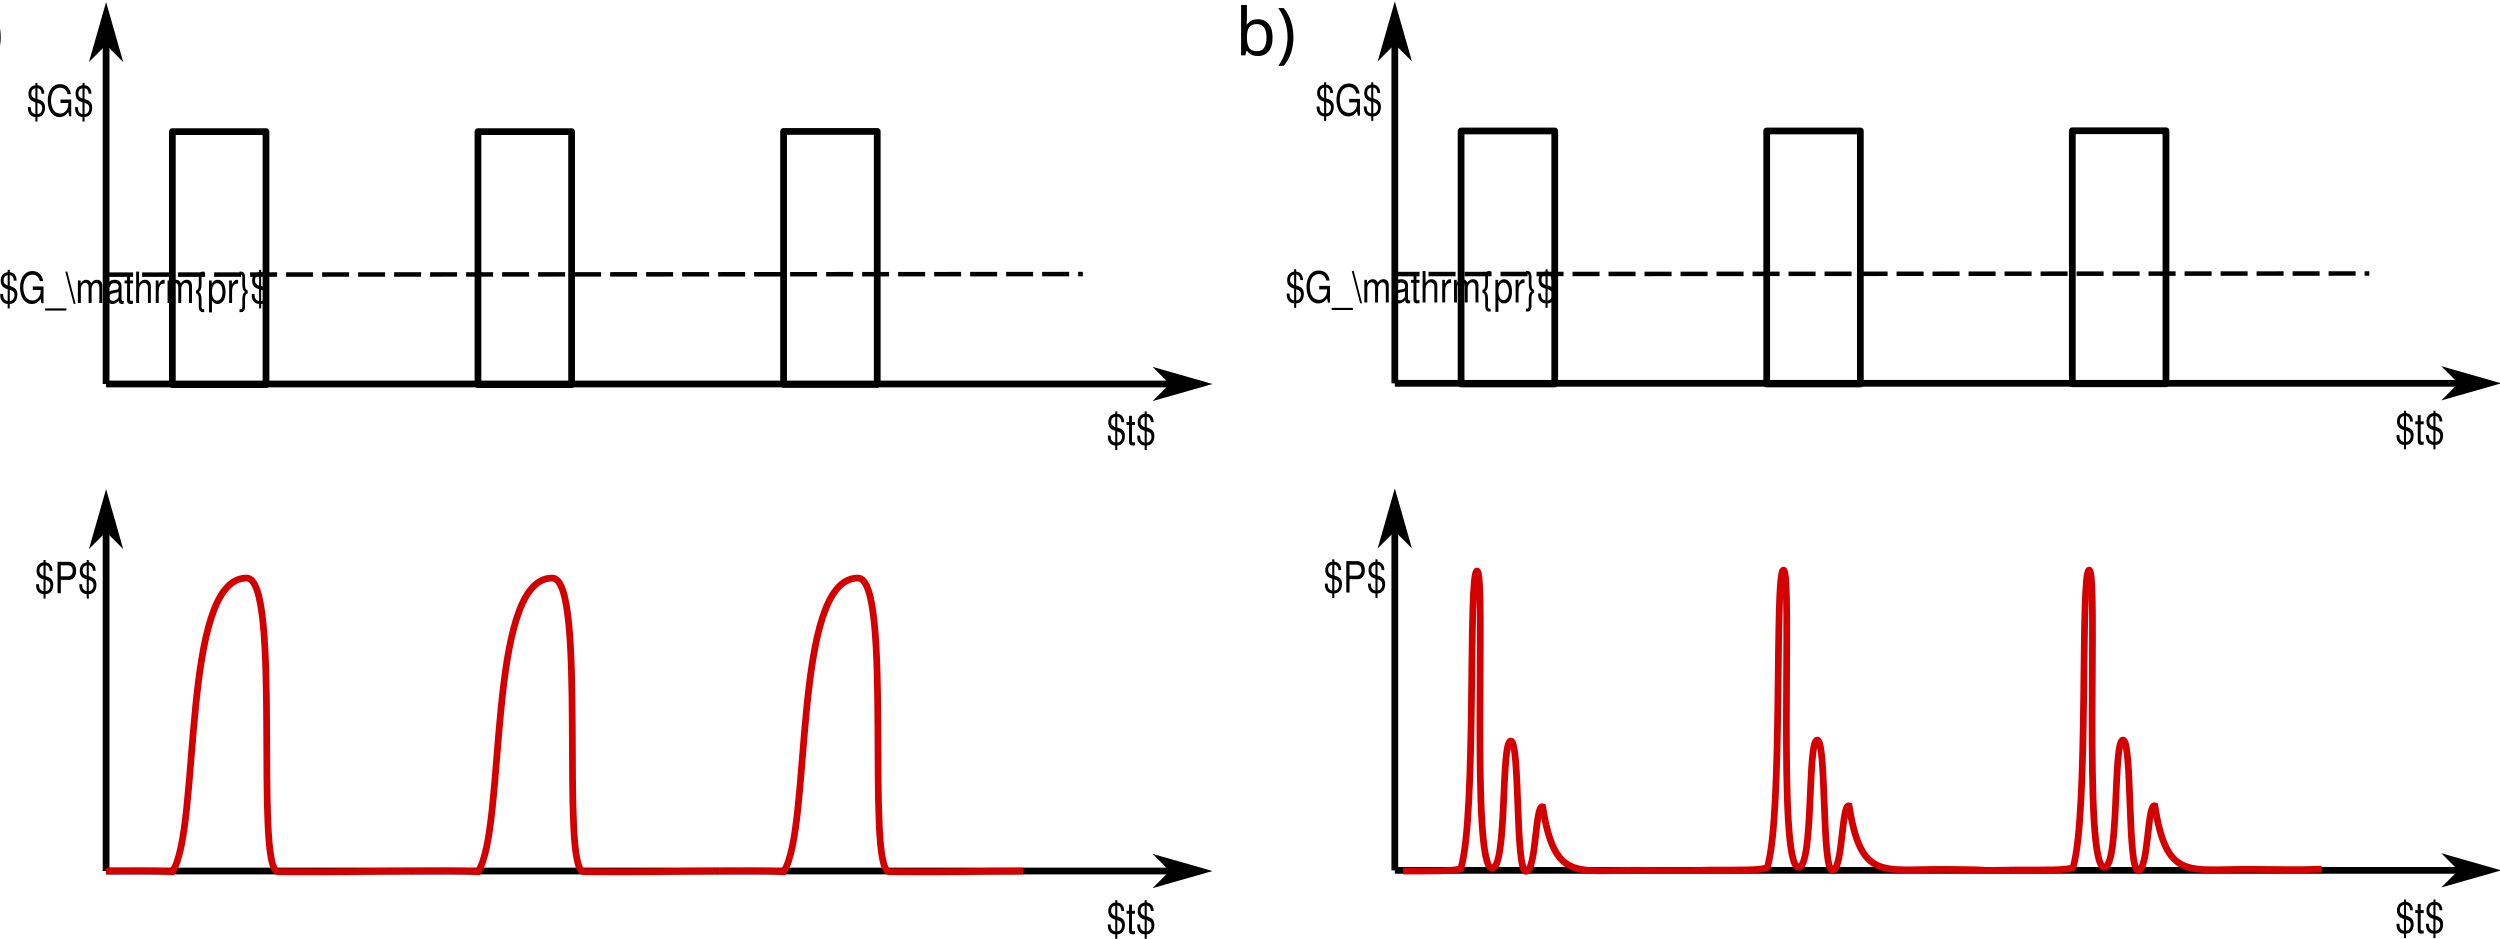
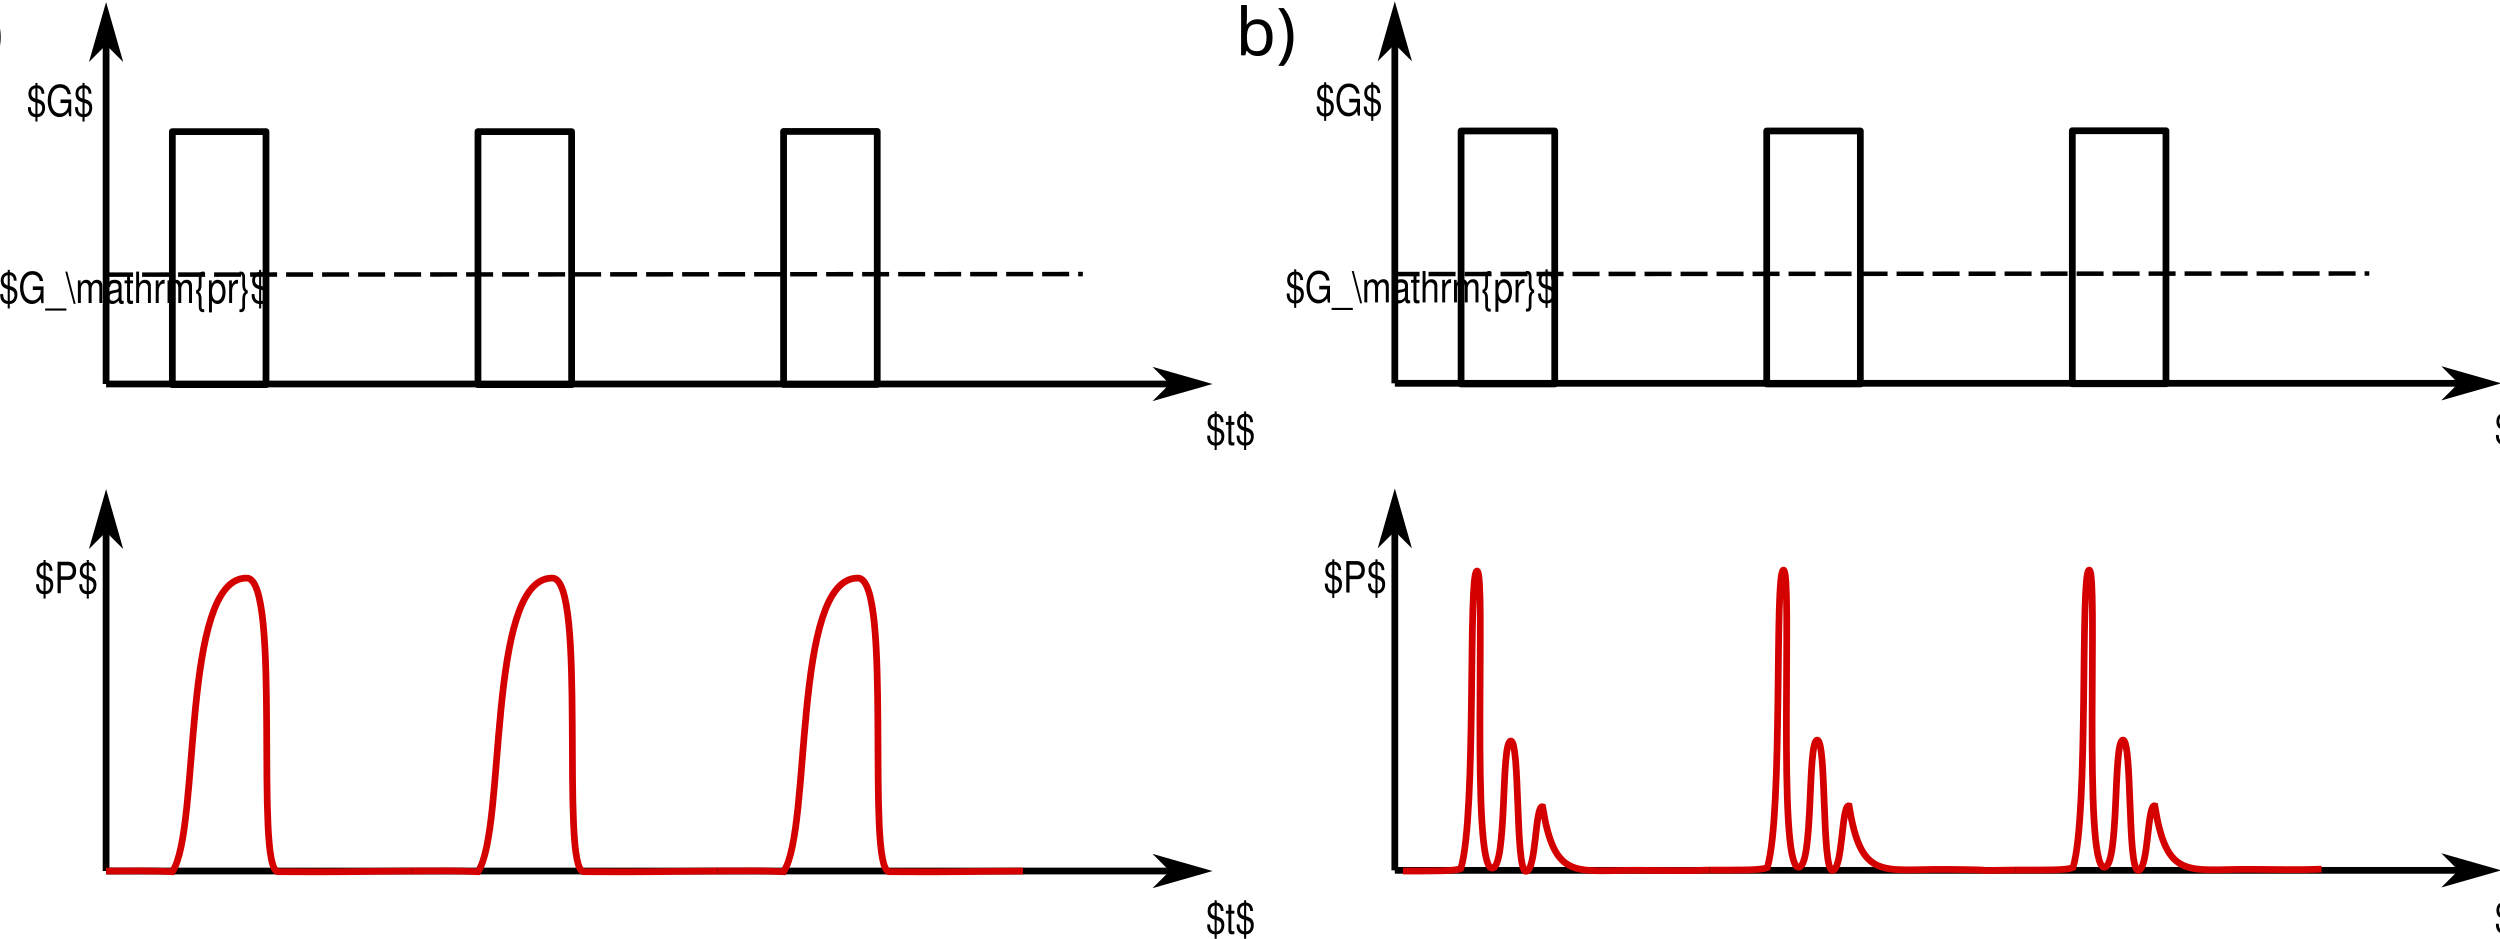
<svg xmlns="http://www.w3.org/2000/svg" width="266.191mm" height="99.958mm" viewBox="0 0 943.197 354.183" id="svg2" version="1.1">
  <defs id="defs4">
    <marker orient="auto" refY="0" refX="0" id="marker5248" style="overflow:visible">
      <path id="path5250" d="M 0,0 5,-5 -12.5,0 5,5 Z" style="fill:#000000;fill-opacity:1;fill-rule:evenodd;stroke:#000000;stroke-width:1pt;stroke-opacity:1" transform="matrix(-0.4,0,0,-0.4,-4,0)" />
    </marker>
    <marker orient="auto" refY="0" refX="0" id="Arrow1Mend" style="overflow:visible">
      <path id="path4255" d="M 0,0 5,-5 -12.5,0 5,5 Z" style="fill:#d99238;fill-opacity:1;fill-rule:evenodd;stroke:#d99238;stroke-width:1pt;stroke-opacity:1" transform="matrix(-0.4,0,0,-0.4,-4,0)" />
    </marker>
    <marker orient="auto" refY="0" refX="0" id="Arrow1Send" style="overflow:visible">
      <path id="path4178" d="M 0,0 5,-5 -12.5,0 5,5 Z" style="fill:#d40000;fill-opacity:1;fill-rule:evenodd;stroke:#d40000;stroke-width:1pt;stroke-opacity:1" transform="matrix(-0.2,0,0,-0.2,-1.2,0)" />
    </marker>
    <marker orient="auto" refY="0" refX="0" id="Arrow1Mend-5" style="overflow:visible">
      <path id="path4255-6" d="M 0,0 5,-5 -12.5,0 5,5 Z" style="fill:#d99238;fill-opacity:1;fill-rule:evenodd;stroke:#d99238;stroke-width:1pt;stroke-opacity:1" transform="matrix(-0.4,0,0,-0.4,-4,0)" />
    </marker>
    <marker orient="auto" refY="0" refX="0" id="Arrow1Mend-9" style="overflow:visible">
      <path id="path4255-1" d="M 0,0 5,-5 -12.5,0 5,5 Z" style="fill:#d99238;fill-opacity:1;fill-rule:evenodd;stroke:#d99238;stroke-width:1pt;stroke-opacity:1" transform="matrix(-0.4,0,0,-0.4,-4,0)" />
    </marker>
    <marker orient="auto" refY="0" refX="0" id="Arrow1Mend-5-2" style="overflow:visible">
      <path id="path4255-6-7" d="M 0,0 5,-5 -12.5,0 5,5 Z" style="fill:#d99238;fill-opacity:1;fill-rule:evenodd;stroke:#d99238;stroke-width:1pt;stroke-opacity:1" transform="matrix(-0.4,0,0,-0.4,-4,0)" />
    </marker>
    <marker orient="auto" refY="0" refX="0" id="Arrow1Mend-9-3" style="overflow:visible">
      <path id="path4255-1-6" d="M 0,0 5,-5 -12.5,0 5,5 Z" style="fill:#d99238;fill-opacity:1;fill-rule:evenodd;stroke:#d99238;stroke-width:1pt;stroke-opacity:1" transform="matrix(-0.4,0,0,-0.4,-4,0)" />
    </marker>
    <marker orient="auto" refY="0" refX="0" id="Arrow1Mend-5-2-0" style="overflow:visible">
      <path id="path4255-6-7-6" d="M 0,0 5,-5 -12.5,0 5,5 Z" style="fill:#d99238;fill-opacity:1;fill-rule:evenodd;stroke:#d99238;stroke-width:1pt;stroke-opacity:1" transform="matrix(-0.4,0,0,-0.4,-4,0)" />
    </marker>
    <marker orient="auto" refY="0" refX="0" id="Arrow1Mend-1" style="overflow:visible">
      <path id="path4255-8" d="M 0,0 5,-5 -12.5,0 5,5 Z" style="fill:#d99238;fill-opacity:1;fill-rule:evenodd;stroke:#d99238;stroke-width:1pt;stroke-opacity:1" transform="matrix(-0.4,0,0,-0.4,-4,0)" />
    </marker>
    <marker orient="auto" refY="0" refX="0" id="Arrow1Mend-5-7" style="overflow:visible">
      <path id="path4255-6-9" d="M 0,0 5,-5 -12.5,0 5,5 Z" style="fill:#d99238;fill-opacity:1;fill-rule:evenodd;stroke:#d99238;stroke-width:1pt;stroke-opacity:1" transform="matrix(-0.4,0,0,-0.4,-4,0)" />
    </marker>
    <marker orient="auto" refY="0" refX="0" id="Arrow1Mend-9-2" style="overflow:visible">
      <path id="path4255-1-0" d="M 0,0 5,-5 -12.5,0 5,5 Z" style="fill:#d99238;fill-opacity:1;fill-rule:evenodd;stroke:#d99238;stroke-width:1pt;stroke-opacity:1" transform="matrix(-0.4,0,0,-0.4,-4,0)" />
    </marker>
    <marker orient="auto" refY="0" refX="0" id="Arrow1Mend-5-2-2" style="overflow:visible">
      <path id="path4255-6-7-3" d="M 0,0 5,-5 -12.5,0 5,5 Z" style="fill:#d99238;fill-opacity:1;fill-rule:evenodd;stroke:#d99238;stroke-width:1pt;stroke-opacity:1" transform="matrix(-0.4,0,0,-0.4,-4,0)" />
    </marker>
    <marker orient="auto" refY="0" refX="0" id="Arrow1Mend-9-3-7" style="overflow:visible">
      <path id="path4255-1-6-5" d="M 0,0 5,-5 -12.5,0 5,5 Z" style="fill:#d99238;fill-opacity:1;fill-rule:evenodd;stroke:#d99238;stroke-width:1pt;stroke-opacity:1" transform="matrix(-0.4,0,0,-0.4,-4,0)" />
    </marker>
    <marker orient="auto" refY="0" refX="0" id="Arrow1Mend-5-2-0-9" style="overflow:visible">
      <path id="path4255-6-7-6-2" d="M 0,0 5,-5 -12.5,0 5,5 Z" style="fill:#d99238;fill-opacity:1;fill-rule:evenodd;stroke:#d99238;stroke-width:1pt;stroke-opacity:1" transform="matrix(-0.4,0,0,-0.4,-4,0)" />
    </marker>
    <marker orient="auto" refY="0" refX="0" id="marker5248-3" style="overflow:visible">
      <path id="path5250-1" d="M 0,0 5,-5 -12.5,0 5,5 Z" style="fill:#000000;fill-opacity:1;fill-rule:evenodd;stroke:#000000;stroke-width:1pt;stroke-opacity:1" transform="matrix(-0.4,0,0,-0.4,-4,0)" />
    </marker>
    <marker orient="auto" refY="0" refX="0" id="marker5248-36" style="overflow:visible">
      <path id="path5250-7" d="M 0,0 5,-5 -12.5,0 5,5 Z" style="fill:#000000;fill-opacity:1;fill-rule:evenodd;stroke:#000000;stroke-width:1pt;stroke-opacity:1" transform="matrix(-0.4,0,0,-0.4,-4,0)" />
    </marker>
    <marker orient="auto" refY="0" refX="0" id="marker5248-3-5" style="overflow:visible">
      <path id="path5250-1-3" d="M 0,0 5,-5 -12.5,0 5,5 Z" style="fill:#000000;fill-opacity:1;fill-rule:evenodd;stroke:#000000;stroke-width:1pt;stroke-opacity:1" transform="matrix(-0.4,0,0,-0.4,-4,0)" />
    </marker>
    <marker orient="auto" refY="0" refX="0" id="marker5248-36-9" style="overflow:visible">
      <path id="path5250-7-3" d="M 0,0 5,-5 -12.5,0 5,5 Z" style="fill:#000000;fill-opacity:1;fill-rule:evenodd;stroke:#000000;stroke-width:1pt;stroke-opacity:1" transform="matrix(-0.4,0,0,-0.4,-4,0)" />
    </marker>
    <marker orient="auto" refY="0" refX="0" id="marker5248-3-5-6" style="overflow:visible">
      <path id="path5250-1-3-0" d="M 0,0 5,-5 -12.5,0 5,5 Z" style="fill:#000000;fill-opacity:1;fill-rule:evenodd;stroke:#000000;stroke-width:1pt;stroke-opacity:1" transform="matrix(-0.4,0,0,-0.4,-4,0)" />
    </marker>
    <marker orient="auto" refY="0" refX="0" id="marker5248-3-5-6-3" style="overflow:visible">
      <path id="path5250-1-3-0-6" d="M 0,0 5,-5 -12.5,0 5,5 Z" style="fill:#000000;fill-opacity:1;fill-rule:evenodd;stroke:#000000;stroke-width:1pt;stroke-opacity:1" transform="matrix(-0.4,0,0,-0.4,-4,0)" />
    </marker>
    <marker orient="auto" refY="0" refX="0" id="marker5248-36-9-7" style="overflow:visible">
      <path id="path5250-7-3-5" d="M 0,0 5,-5 -12.5,0 5,5 Z" style="fill:#000000;fill-opacity:1;fill-rule:evenodd;stroke:#000000;stroke-width:1pt;stroke-opacity:1" transform="matrix(-0.4,0,0,-0.4,-4,0)" />
    </marker>
    <marker orient="auto" refY="0" refX="0" id="marker5248-3-5-3" style="overflow:visible">
      <path id="path5250-1-3-5" d="M 0,0 5,-5 -12.5,0 5,5 Z" style="fill:#000000;fill-opacity:1;fill-rule:evenodd;stroke:#000000;stroke-width:1pt;stroke-opacity:1" transform="matrix(-0.4,0,0,-0.4,-4,0)" />
    </marker>
    <marker orient="auto" refY="0" refX="0" id="marker5248-36-6" style="overflow:visible">
      <path id="path5250-7-2" d="M 0,0 5,-5 -12.5,0 5,5 Z" style="fill:#000000;fill-opacity:1;fill-rule:evenodd;stroke:#000000;stroke-width:1pt;stroke-opacity:1" transform="matrix(-0.4,0,0,-0.4,-4,0)" />
    </marker>
    <marker orient="auto" refY="0" refX="0" id="marker5248-3-9" style="overflow:visible">
      <path id="path5250-1-1" d="M 0,0 5,-5 -12.5,0 5,5 Z" style="fill:#000000;fill-opacity:1;fill-rule:evenodd;stroke:#000000;stroke-width:1pt;stroke-opacity:1" transform="matrix(-0.4,0,0,-0.4,-4,0)" />
    </marker>
    <marker orient="auto" refY="0" refX="0" id="marker5248-2" style="overflow:visible">
      <path id="path5250-70" d="M 0,0 5,-5 -12.5,0 5,5 Z" style="fill:#000000;fill-opacity:1;fill-rule:evenodd;stroke:#000000;stroke-width:1pt;stroke-opacity:1" transform="matrix(-0.4,0,0,-0.4,-4,0)" />
    </marker>
  </defs>
  <g id="layer1" transform="translate(362.6082,-146.9169)">
    <text xml:space="preserve" style="font-style:italic;font-variant:normal;font-weight:normal;font-stretch:normal;font-size:23.437px;line-height:125%;font-family:msbm10;-inkscape-font-specification:'msbm10 Italic';letter-spacing:0px;word-spacing:0px;fill:#000000;fill-opacity:1;stroke:none;stroke-width:0.937px;stroke-linecap:butt;stroke-linejoin:miter;stroke-opacity:1" x="0.888" y="345.693" id="text1234">
      <tspan id="tspan1232" x="0.888" y="366.429" style="stroke-width:0.937px" />
    </text>
-     <g id="g254">
-       <g id="g212">
-         <g id="g196">
-           <path id="path5246" d="m 163.627,291.534 412.417,-10e-6" style="fill:none;fill-rule:evenodd;stroke:#000000;stroke-width:2.547;stroke-linecap:butt;stroke-linejoin:miter;stroke-miterlimit:4;stroke-dasharray:none;stroke-opacity:1;marker-end:url(#marker5248)" />
-           <path id="path5246-6-2" d="m 163.627,475.284 412.417,-1e-5" style="fill:none;fill-rule:evenodd;stroke:#000000;stroke-width:2.547;stroke-linecap:butt;stroke-linejoin:miter;stroke-miterlimit:4;stroke-dasharray:none;stroke-opacity:1;marker-end:url(#marker5248-36-9)" />
-           <rect y="196.244" x="419.233" height="95.459" width="35.33" id="rect181-0-2" style="opacity:1;fill:none;fill-opacity:1;stroke:#000000;stroke-width:2.547;stroke-linecap:round;stroke-linejoin:round;stroke-miterlimit:4;stroke-dasharray:none;stroke-dashoffset:0;stroke-opacity:1" />
-           <path id="path142-9-1-5" d="m 282.319,475.189 c 11.41,-0.034 19.189,0.157 21.84,-0.932 6.067,-20.487 2.585,-112.2 6.101,-112.265 3.517,-0.065 -2.467,111.652 5.627,112.137 5.882,0.352 3.28,-47.824 7.105,-47.999 3.577,-0.164 1.648,48.968 5.685,49.171 4.037,0.204 3.421,-25.219 6.315,-24.366 4.649,28.489 12.413,23.775 36.808,23.992 24.394,0.217 4.965,0.593 25.865,0.247" style="fill:none;fill-rule:evenodd;stroke:#d40000;stroke-width:2.547;stroke-linecap:butt;stroke-linejoin:miter;stroke-miterlimit:4;stroke-dasharray:none;stroke-opacity:1" />
-           <path id="path142-9-1-9" d="m 397.665,475.174 c 11.41,-0.034 19.189,0.157 21.84,-0.932 6.067,-20.487 2.585,-112.2 6.101,-112.265 3.517,-0.065 -2.467,111.652 5.627,112.137 5.882,0.352 3.28,-47.824 7.105,-47.999 3.577,-0.164 1.648,48.968 5.685,49.171 4.037,0.204 3.421,-25.219 6.315,-24.366 4.649,28.489 12.413,23.775 36.808,23.992 24.394,0.217 17.603,0.096 26.137,-0.085" style="fill:none;fill-rule:evenodd;stroke:#d40000;stroke-width:2.547;stroke-linecap:butt;stroke-linejoin:miter;stroke-miterlimit:4;stroke-dasharray:none;stroke-opacity:1" />
-           <path id="path142-9-1" d="m 166.702,475.536 c 11.41,-0.034 19.189,0.157 21.84,-0.932 6.067,-20.487 2.585,-112.2 6.101,-112.265 3.517,-0.065 -2.467,111.652 5.627,112.137 5.882,0.352 3.28,-47.824 7.105,-47.999 3.577,-0.164 1.648,48.968 5.685,49.171 4.037,0.204 3.421,-25.219 6.315,-24.366 4.649,28.489 12.413,23.775 36.808,23.992 24.394,0.217 17.603,0.096 26.137,-0.085" style="fill:none;fill-rule:evenodd;stroke:#d40000;stroke-width:2.547;stroke-linecap:butt;stroke-linejoin:miter;stroke-miterlimit:4;stroke-dasharray:none;stroke-opacity:1" />
-           <rect y="196.327" x="303.93" height="95.459" width="35.33" id="rect181-0" style="opacity:1;fill:none;fill-opacity:1;stroke:#000000;stroke-width:2.547;stroke-linecap:round;stroke-linejoin:round;stroke-miterlimit:4;stroke-dasharray:none;stroke-dashoffset:0;stroke-opacity:1" />
-           <path id="path1212-8-3-0" d="M 162.767,250.318 531.277,250.101" style="fill:none;fill-rule:evenodd;stroke:#000000;stroke-width:1.698;stroke-linecap:butt;stroke-linejoin:miter;stroke-miterlimit:4;stroke-dasharray:10.187, 3.396;stroke-dashoffset:0;stroke-opacity:1" />
-           <text transform="scale(0.9055003,1.104362)" id="text5411" y="146.634" x="144.827" style="font-style:normal;font-variant:normal;font-weight:normal;font-stretch:normal;font-size:10.866px;line-height:0%;font-family:'Nimbus Sans L';-inkscape-font-specification:Sans;letter-spacing:0px;word-spacing:0px;fill:#000000;fill-opacity:1;stroke:none;stroke-width:0.906px;stroke-linecap:butt;stroke-linejoin:miter;stroke-opacity:1" xml:space="preserve">
-             <tspan style="font-size:33.956px;line-height:1.25;stroke-width:0.906px" y="146.634" x="144.827" id="tspan5413"> </tspan>
-           </text>
-           <path id="path5246-9" d="m 163.627,291.534 1e-5,-139.075" style="fill:none;fill-rule:evenodd;stroke:#000000;stroke-width:2.547;stroke-linecap:butt;stroke-linejoin:miter;stroke-miterlimit:4;stroke-dasharray:none;stroke-opacity:1;marker-end:url(#marker5248-3)" />
-           <path id="path5246-9-2-6" d="m 163.627,475.284 1e-5,-139.075" style="fill:none;fill-rule:evenodd;stroke:#000000;stroke-width:2.547;stroke-linecap:butt;stroke-linejoin:miter;stroke-miterlimit:4;stroke-dasharray:none;stroke-opacity:1;marker-end:url(#marker5248-3-5-6)" />
-           <rect y="196.327" x="188.627" height="95.459" width="35.33" id="rect181" style="opacity:1;fill:none;fill-opacity:1;stroke:#000000;stroke-width:2.547;stroke-linecap:round;stroke-linejoin:round;stroke-miterlimit:4;stroke-dasharray:none;stroke-dashoffset:0;stroke-opacity:1" />
-         </g>
+     <text xml:space="preserve" style="font-style:normal;font-variant:normal;font-weight:normal;font-stretch:normal;font-size:10.866px;line-height:0%;font-family:'Nimbus Sans L';-inkscape-font-specification:Sans;letter-spacing:0px;word-spacing:0px;fill:#000000;fill-opacity:1;stroke:none;stroke-width:0.906px;stroke-linecap:butt;stroke-linejoin:miter;stroke-opacity:1" x="144.827" y="146.634" id="text5411" transform="scale(0.9055003,1.104362)">
+       <tspan id="tspan5413" x="144.827" y="146.634" style="font-size:33.956px;line-height:1.25;stroke-width:0.906px"> </tspan>
+     </text>
+     <g id="g354">
+       <g id="g326">
+         <path style="fill:none;fill-rule:evenodd;stroke:#000000;stroke-width:2.547;stroke-linecap:butt;stroke-linejoin:miter;stroke-miterlimit:4;stroke-dasharray:none;stroke-opacity:1;marker-end:url(#marker5248-36-9)" d="m 163.627,475.284 412.417,-1e-5" id="path5246-6-2" />
+         <path style="fill:none;fill-rule:evenodd;stroke:#d40000;stroke-width:2.547;stroke-linecap:butt;stroke-linejoin:miter;stroke-miterlimit:4;stroke-dasharray:none;stroke-opacity:1" d="m 282.319,475.189 c 11.41,-0.034 19.189,0.157 21.84,-0.932 6.067,-20.487 2.585,-112.2 6.101,-112.265 3.517,-0.065 -2.467,111.652 5.627,112.137 5.882,0.352 3.28,-47.824 7.105,-47.999 3.577,-0.164 1.648,48.968 5.685,49.171 4.037,0.204 3.421,-25.219 6.315,-24.366 4.649,28.489 12.413,23.775 36.808,23.992 24.394,0.217 4.965,0.593 25.865,0.247" id="path142-9-1-5" />
+         <path style="fill:none;fill-rule:evenodd;stroke:#d40000;stroke-width:2.547;stroke-linecap:butt;stroke-linejoin:miter;stroke-miterlimit:4;stroke-dasharray:none;stroke-opacity:1" d="m 397.665,475.174 c 11.41,-0.034 19.189,0.157 21.84,-0.932 6.067,-20.487 2.585,-112.2 6.101,-112.265 3.517,-0.065 -2.467,111.652 5.627,112.137 5.882,0.352 3.28,-47.824 7.105,-47.999 3.577,-0.164 1.648,48.968 5.685,49.171 4.037,0.204 3.421,-25.219 6.315,-24.366 4.649,28.489 12.413,23.775 36.808,23.992 24.394,0.217 17.603,0.096 26.137,-0.085" id="path142-9-1-9" />
+         <path style="fill:none;fill-rule:evenodd;stroke:#d40000;stroke-width:2.547;stroke-linecap:butt;stroke-linejoin:miter;stroke-miterlimit:4;stroke-dasharray:none;stroke-opacity:1" d="m 166.702,475.536 c 11.41,-0.034 19.189,0.157 21.84,-0.932 6.067,-20.487 2.585,-112.2 6.101,-112.265 3.517,-0.065 -2.467,111.652 5.627,112.137 5.882,0.352 3.28,-47.824 7.105,-47.999 3.577,-0.164 1.648,48.968 5.685,49.171 4.037,0.204 3.421,-25.219 6.315,-24.366 4.649,28.489 12.413,23.775 36.808,23.992 24.394,0.217 17.603,0.096 26.137,-0.085" id="path142-9-1" />
+         <path style="fill:none;fill-rule:evenodd;stroke:#000000;stroke-width:2.547;stroke-linecap:butt;stroke-linejoin:miter;stroke-miterlimit:4;stroke-dasharray:none;stroke-opacity:1;marker-end:url(#marker5248-3-5-6)" d="m 163.627,475.284 1e-5,-139.075" id="path5246-9-2-6" />
      </g>
-       <g id="g225">
+       <g id="g319">
+         <path style="fill:none;fill-rule:evenodd;stroke:#000000;stroke-width:2.547;stroke-linecap:butt;stroke-linejoin:miter;stroke-miterlimit:4;stroke-dasharray:none;stroke-opacity:1;marker-end:url(#marker5248)" d="m 163.627,291.534 412.417,-10e-6" id="path5246" />
+         <rect style="opacity:1;fill:none;fill-opacity:1;stroke:#000000;stroke-width:2.547;stroke-linecap:round;stroke-linejoin:round;stroke-miterlimit:4;stroke-dasharray:none;stroke-dashoffset:0;stroke-opacity:1" id="rect181-0-2" width="35.33" height="95.459" x="419.233" y="196.244" />
+         <rect style="opacity:1;fill:none;fill-opacity:1;stroke:#000000;stroke-width:2.547;stroke-linecap:round;stroke-linejoin:round;stroke-miterlimit:4;stroke-dasharray:none;stroke-dashoffset:0;stroke-opacity:1" id="rect181-0" width="35.33" height="95.459" x="303.93" y="196.327" />
+         <path style="fill:none;fill-rule:evenodd;stroke:#000000;stroke-width:1.698;stroke-linecap:butt;stroke-linejoin:miter;stroke-miterlimit:4;stroke-dasharray:10.187, 3.396;stroke-dashoffset:0;stroke-opacity:1" d="M 162.767,250.318 531.277,250.101" id="path1212-8-3-0" />
+         <path style="fill:none;fill-rule:evenodd;stroke:#000000;stroke-width:2.547;stroke-linecap:butt;stroke-linejoin:miter;stroke-miterlimit:4;stroke-dasharray:none;stroke-opacity:1;marker-end:url(#marker5248-3)" d="m 163.627,291.534 1e-5,-139.075" id="path5246-9" />
+         <rect style="opacity:1;fill:none;fill-opacity:1;stroke:#000000;stroke-width:2.547;stroke-linecap:round;stroke-linejoin:round;stroke-miterlimit:4;stroke-dasharray:none;stroke-dashoffset:0;stroke-opacity:1" id="rect181" width="35.33" height="95.459" x="188.627" y="196.327" />
+       </g>
+       <g id="g281">
        <path style="fill:none;fill-rule:evenodd;stroke:#000000;stroke-width:2.547;stroke-linecap:butt;stroke-linejoin:miter;stroke-miterlimit:4;stroke-dasharray:none;stroke-opacity:1;marker-end:url(#marker5248-2)" d="m -322.584,291.786 412.417,-10e-6" id="path5246-60" />
        <path style="fill:none;fill-rule:evenodd;stroke:#000000;stroke-width:2.547;stroke-linecap:butt;stroke-linejoin:miter;stroke-miterlimit:4;stroke-dasharray:none;stroke-opacity:1;marker-end:url(#marker5248-3-9)" d="M -322.584,291.786 V 152.711" id="path5246-9-6" />
-         <path style="fill:none;fill-rule:evenodd;stroke:#000000;stroke-width:2.547;stroke-linecap:butt;stroke-linejoin:miter;stroke-miterlimit:4;stroke-dasharray:none;stroke-opacity:1;marker-end:url(#marker5248-36-9-7)" d="m -322.584,475.536 412.417,-1e-5" id="path5246-6-2-7" />
-         <path style="fill:none;fill-rule:evenodd;stroke:#000000;stroke-width:2.547;stroke-linecap:butt;stroke-linejoin:miter;stroke-miterlimit:4;stroke-dasharray:none;stroke-opacity:1;marker-end:url(#marker5248-3-5-6-3)" d="M -322.584,475.536 V 336.461" id="path5246-9-2-6-9" />
        <rect style="opacity:1;fill:none;fill-opacity:1;stroke:#000000;stroke-width:2.547;stroke-linecap:round;stroke-linejoin:round;stroke-miterlimit:4;stroke-dasharray:none;stroke-dashoffset:0;stroke-opacity:1" id="rect181-02" width="35.33" height="95.459" x="-297.584" y="196.579" />
        <rect style="opacity:1;fill:none;fill-opacity:1;stroke:#000000;stroke-width:2.547;stroke-linecap:round;stroke-linejoin:round;stroke-miterlimit:4;stroke-dasharray:none;stroke-dashoffset:0;stroke-opacity:1" id="rect181-0-3" width="35.33" height="95.459" x="-182.281" y="196.579" />
        <rect style="opacity:1;fill:none;fill-opacity:1;stroke:#000000;stroke-width:2.547;stroke-linecap:round;stroke-linejoin:round;stroke-miterlimit:4;stroke-dasharray:none;stroke-dashoffset:0;stroke-opacity:1" id="rect181-0-2-7" width="35.33" height="95.459" x="-66.978" y="196.495" />
        <path style="fill:none;fill-rule:evenodd;stroke:#000000;stroke-width:1.698;stroke-linecap:butt;stroke-linejoin:miter;stroke-miterlimit:4;stroke-dasharray:10.187, 3.396;stroke-dashoffset:0;stroke-opacity:1" d="M -322.584,250.536 45.927,250.318" id="path1212-8-3" />
+       </g>
+       <g id="g273">
+         <path style="fill:none;fill-rule:evenodd;stroke:#000000;stroke-width:2.547;stroke-linecap:butt;stroke-linejoin:miter;stroke-miterlimit:4;stroke-dasharray:none;stroke-opacity:1;marker-end:url(#marker5248-36-9-7)" d="m -322.584,475.536 412.417,-1e-5" id="path5246-6-2-7" />
+         <path style="fill:none;fill-rule:evenodd;stroke:#000000;stroke-width:2.547;stroke-linecap:butt;stroke-linejoin:miter;stroke-miterlimit:4;stroke-dasharray:none;stroke-opacity:1;marker-end:url(#marker5248-3-5-6-3)" d="M -322.584,475.536 V 336.461" id="path5246-9-2-6-9" />
        <path style="fill:none;fill-rule:evenodd;stroke:#d40000;stroke-width:2.547;stroke-linecap:butt;stroke-linejoin:miter;stroke-miterlimit:4;stroke-dasharray:none;stroke-opacity:1" d="m -322.584,475.536 c 11.41,-0.034 17.436,-0.157 25,0.252 10.76,-15.949 3.08,-110.933 28.061,-110.775 13.308,0.084 2.798,110.002 11.786,110.775 24.394,0.217 31.933,-0.177 50.456,-0.252" id="path142-9-1-2-1" />
        <path style="fill:none;fill-rule:evenodd;stroke:#d40000;stroke-width:2.547;stroke-linecap:butt;stroke-linejoin:miter;stroke-miterlimit:4;stroke-dasharray:none;stroke-opacity:1" d="m -207.281,475.536 c 11.41,-0.034 17.436,-0.157 25,0.252 10.76,-15.949 3.08,-110.933 28.061,-110.775 13.308,0.084 2.798,110.002 11.786,110.775 24.394,0.217 31.933,-0.177 50.456,-0.252" id="path142-9-1-2-1-4" />
        <path style="fill:none;fill-rule:evenodd;stroke:#d40000;stroke-width:2.547;stroke-linecap:butt;stroke-linejoin:miter;stroke-miterlimit:4;stroke-dasharray:none;stroke-opacity:1" d="m -91.978,475.536 c 11.41,-0.034 17.437,-0.157 25,0.252 10.76,-15.949 3.08,-110.933 28.061,-110.775 13.308,0.084 2.798,110.002 11.786,110.775 24.394,0.217 31.933,-0.177 50.456,-0.252" id="path142-9-1-2-1-4-7" />
      </g>
    </g>
-     <g id="g366" transform="matrix(0.8199308,0,0,1,96.04104,5.625)">
-       <text id="text6089" y="184.834" x="45.828" style="font-style:normal;font-variant:normal;font-weight:normal;font-stretch:normal;line-height:0%;font-family:'Nimbus Sans L';-inkscape-font-specification:Sans;letter-spacing:0px;word-spacing:0px;fill:#000000;fill-opacity:1;stroke:none;stroke-width:1px;stroke-linecap:butt;stroke-linejoin:miter;stroke-opacity:1" xml:space="preserve">
-         <tspan style="font-size:16.25px;line-height:1.25" y="184.834" x="45.828" id="tspan6091">$G$</tspan>
+     <g id="g380">
+       <text transform="scale(0.9055003,1.104362)" id="text6089" y="172.461" x="147.562" style="font-style:normal;font-variant:normal;font-weight:normal;font-stretch:normal;font-size:10.866px;line-height:0%;font-family:'Nimbus Sans L';-inkscape-font-specification:Sans;letter-spacing:0px;word-spacing:0px;fill:#000000;fill-opacity:1;stroke:none;stroke-width:0.906px;stroke-linecap:butt;stroke-linejoin:miter;stroke-opacity:1" xml:space="preserve">
+         <tspan style="font-size:14.714px;line-height:1.25;stroke-width:0.906px" y="172.461" x="147.562" id="tspan6091">$G$</tspan>
      </text>
-       <text id="text6089-4" y="308.764" x="542.703" style="font-style:normal;font-variant:normal;font-weight:normal;font-stretch:normal;line-height:0%;font-family:'Nimbus Sans L';-inkscape-font-specification:Sans;letter-spacing:0px;word-spacing:0px;fill:#000000;fill-opacity:1;stroke:none;stroke-width:1px;stroke-linecap:butt;stroke-linejoin:miter;stroke-opacity:1" xml:space="preserve">
-         <tspan style="font-size:16.25px;line-height:1.25" y="308.764" x="542.703" id="tspan6091-7">$t$</tspan>
+       <text transform="scale(0.9055003,1.104362)" id="text6089-4" y="284.679" x="638.896" style="font-style:normal;font-variant:normal;font-weight:normal;font-stretch:normal;font-size:10.866px;line-height:0%;font-family:'Nimbus Sans L';-inkscape-font-specification:Sans;letter-spacing:0px;word-spacing:0px;fill:#000000;fill-opacity:1;stroke:none;stroke-width:0.906px;stroke-linecap:butt;stroke-linejoin:miter;stroke-opacity:1" xml:space="preserve">
+         <tspan style="font-size:14.714px;line-height:1.25;stroke-width:0.906px" y="284.679" x="638.896" id="tspan6091-7">$t$</tspan>
      </text>
-       <text id="text6089-1-8" y="364.834" x="49.578" style="font-style:normal;font-variant:normal;font-weight:normal;font-stretch:normal;line-height:0%;font-family:'Nimbus Sans L';-inkscape-font-specification:Sans;letter-spacing:0px;word-spacing:0px;fill:#000000;fill-opacity:1;stroke:none;stroke-width:1px;stroke-linecap:butt;stroke-linejoin:miter;stroke-opacity:1" xml:space="preserve">
-         <tspan style="font-size:16.25px;line-height:1.25" y="364.834" x="49.578" id="tspan6091-2-7">$P$</tspan>
+       <text transform="scale(0.9055003,1.104362)" id="text6089-1-8" y="335.451" x="150.957" style="font-style:normal;font-variant:normal;font-weight:normal;font-stretch:normal;font-size:10.866px;line-height:0%;font-family:'Nimbus Sans L';-inkscape-font-specification:Sans;letter-spacing:0px;word-spacing:0px;fill:#000000;fill-opacity:1;stroke:none;stroke-width:0.906px;stroke-linecap:butt;stroke-linejoin:miter;stroke-opacity:1" xml:space="preserve">
+         <tspan style="font-size:14.714px;line-height:1.25;stroke-width:0.906px" y="335.451" x="150.957" id="tspan6091-2-7">$P$</tspan>
      </text>
-       <text id="text6089-4-7-9" y="493.176" x="542.703" style="font-style:normal;font-variant:normal;font-weight:normal;font-stretch:normal;line-height:0%;font-family:'Nimbus Sans L';-inkscape-font-specification:Sans;letter-spacing:0px;word-spacing:0px;fill:#000000;fill-opacity:1;stroke:none;stroke-width:1px;stroke-linecap:butt;stroke-linejoin:miter;stroke-opacity:1" xml:space="preserve">
-         <tspan style="font-size:16.25px;line-height:1.25" y="493.176" x="542.703" id="tspan6091-7-0-2">$t$</tspan>
+       <text transform="scale(0.9055003,1.104362)" id="text6089-4-7-9" y="451.665" x="638.896" style="font-style:normal;font-variant:normal;font-weight:normal;font-stretch:normal;font-size:10.866px;line-height:0%;font-family:'Nimbus Sans L';-inkscape-font-specification:Sans;letter-spacing:0px;word-spacing:0px;fill:#000000;fill-opacity:1;stroke:none;stroke-width:0.906px;stroke-linecap:butt;stroke-linejoin:miter;stroke-opacity:1" xml:space="preserve">
+         <tspan style="font-size:14.714px;line-height:1.25;stroke-width:0.906px" y="451.665" x="638.896" id="tspan6091-7-0-2">$t$</tspan>
      </text>
-       <text id="text6089-9" y="185.086" x="-547.162" style="font-style:normal;font-variant:normal;font-weight:normal;font-stretch:normal;font-size:12px;line-height:0%;font-family:'Nimbus Sans L';-inkscape-font-specification:Sans;letter-spacing:0px;word-spacing:0px;fill:#000000;fill-opacity:1;stroke:none;stroke-width:1px;stroke-linecap:butt;stroke-linejoin:miter;stroke-opacity:1" xml:space="preserve">
-         <tspan style="font-size:16.25px;line-height:1.25;stroke-width:1px" y="185.086" x="-547.162" id="tspan6091-73">$G$</tspan>
+       <text transform="scale(0.9055003,1.104362)" id="text6089-9" y="172.689" x="-389.392" style="font-style:normal;font-variant:normal;font-weight:normal;font-stretch:normal;font-size:10.866px;line-height:0%;font-family:'Nimbus Sans L';-inkscape-font-specification:Sans;letter-spacing:0px;word-spacing:0px;fill:#000000;fill-opacity:1;stroke:none;stroke-width:0.906px;stroke-linecap:butt;stroke-linejoin:miter;stroke-opacity:1" xml:space="preserve">
+         <tspan style="font-size:14.714px;line-height:1.25;stroke-width:0.906px" y="172.689" x="-389.392" id="tspan6091-73">$G$</tspan>
      </text>
-       <text id="text6089-4-6" y="309.015" x="-50.287" style="font-style:normal;font-variant:normal;font-weight:normal;font-stretch:normal;font-size:12px;line-height:0%;font-family:'Nimbus Sans L';-inkscape-font-specification:Sans;letter-spacing:0px;word-spacing:0px;fill:#000000;fill-opacity:1;stroke:none;stroke-width:1px;stroke-linecap:butt;stroke-linejoin:miter;stroke-opacity:1" xml:space="preserve">
-         <tspan style="font-size:16.25px;line-height:1.25;stroke-width:1px" y="309.015" x="-50.287" id="tspan6091-7-1">$t$</tspan>
+       <text transform="scale(0.9055003,1.104362)" id="text6089-4-6" y="284.907" x="101.942" style="font-style:normal;font-variant:normal;font-weight:normal;font-stretch:normal;font-size:10.866px;line-height:0%;font-family:'Nimbus Sans L';-inkscape-font-specification:Sans;letter-spacing:0px;word-spacing:0px;fill:#000000;fill-opacity:1;stroke:none;stroke-width:0.906px;stroke-linecap:butt;stroke-linejoin:miter;stroke-opacity:1" xml:space="preserve">
+         <tspan style="font-size:14.714px;line-height:1.25;stroke-width:0.906px" y="284.907" x="101.942" id="tspan6091-7-1">$t$</tspan>
      </text>
-       <text id="text6089-1-8-4" y="365.086" x="-543.412" style="font-style:normal;font-variant:normal;font-weight:normal;font-stretch:normal;font-size:12px;line-height:0%;font-family:'Nimbus Sans L';-inkscape-font-specification:Sans;letter-spacing:0px;word-spacing:0px;fill:#000000;fill-opacity:1;stroke:none;stroke-width:1px;stroke-linecap:butt;stroke-linejoin:miter;stroke-opacity:1" xml:space="preserve">
-         <tspan style="font-size:16.25px;line-height:1.25;stroke-width:1px" y="365.086" x="-543.412" id="tspan6091-2-7-7">$P$</tspan>
+       <text transform="scale(0.9055003,1.104362)" id="text6089-1-8-4" y="335.679" x="-385.996" style="font-style:normal;font-variant:normal;font-weight:normal;font-stretch:normal;font-size:10.866px;line-height:0%;font-family:'Nimbus Sans L';-inkscape-font-specification:Sans;letter-spacing:0px;word-spacing:0px;fill:#000000;fill-opacity:1;stroke:none;stroke-width:0.906px;stroke-linecap:butt;stroke-linejoin:miter;stroke-opacity:1" xml:space="preserve">
+         <tspan style="font-size:14.714px;line-height:1.25;stroke-width:0.906px" y="335.679" x="-385.996" id="tspan6091-2-7-7">$P$</tspan>
      </text>
-       <text id="text6089-4-7-9-8" y="493.428" x="-50.287" style="font-style:normal;font-variant:normal;font-weight:normal;font-stretch:normal;font-size:12px;line-height:0%;font-family:'Nimbus Sans L';-inkscape-font-specification:Sans;letter-spacing:0px;word-spacing:0px;fill:#000000;fill-opacity:1;stroke:none;stroke-width:1px;stroke-linecap:butt;stroke-linejoin:miter;stroke-opacity:1" xml:space="preserve">
-         <tspan style="font-size:16.25px;line-height:1.25;stroke-width:1px" y="493.428" x="-50.287" id="tspan6091-7-0-2-4">$t$</tspan>
+       <text transform="scale(0.9055003,1.104362)" id="text6089-4-7-9-8" y="451.893" x="101.942" style="font-style:normal;font-variant:normal;font-weight:normal;font-stretch:normal;font-size:10.866px;line-height:0%;font-family:'Nimbus Sans L';-inkscape-font-specification:Sans;letter-spacing:0px;word-spacing:0px;fill:#000000;fill-opacity:1;stroke:none;stroke-width:0.906px;stroke-linecap:butt;stroke-linejoin:miter;stroke-opacity:1" xml:space="preserve">
+         <tspan style="font-size:14.714px;line-height:1.25;stroke-width:0.906px" y="451.893" x="101.942" id="tspan6091-7-0-2-4">$t$</tspan>
      </text>
-       <text id="text6089-9-6" y="255.609" x="-559.905" style="font-style:normal;font-variant:normal;font-weight:normal;font-stretch:normal;font-size:12px;line-height:0%;font-family:'Nimbus Sans L';-inkscape-font-specification:Sans;letter-spacing:0px;word-spacing:0px;fill:#000000;fill-opacity:1;stroke:none;stroke-width:1px;stroke-linecap:butt;stroke-linejoin:miter;stroke-opacity:1" xml:space="preserve">
-         <tspan style="font-size:16.25px;line-height:1.25;stroke-width:1px" y="255.609" x="-559.905" id="tspan6091-73-1">$G_\mathrm{pr}$</tspan>
+       <text transform="scale(0.9055003,1.104362)" id="text6089-9-6" y="236.548" x="-400.93" style="font-style:normal;font-variant:normal;font-weight:normal;font-stretch:normal;font-size:10.866px;line-height:0%;font-family:'Nimbus Sans L';-inkscape-font-specification:Sans;letter-spacing:0px;word-spacing:0px;fill:#000000;fill-opacity:1;stroke:none;stroke-width:0.906px;stroke-linecap:butt;stroke-linejoin:miter;stroke-opacity:1" xml:space="preserve">
+         <tspan style="font-size:14.714px;line-height:1.25;stroke-width:0.906px" y="236.548" x="-400.93" id="tspan6091-73-1">$G_\mathrm{pr}$</tspan>
      </text>
-       <text id="text6089-9-6-6" y="255.392" x="32.036" style="font-style:normal;font-variant:normal;font-weight:normal;font-stretch:normal;font-size:12px;line-height:0%;font-family:'Nimbus Sans L';-inkscape-font-specification:Sans;letter-spacing:0px;word-spacing:0px;fill:#000000;fill-opacity:1;stroke:none;stroke-width:1px;stroke-linecap:butt;stroke-linejoin:miter;stroke-opacity:1" xml:space="preserve">
-         <tspan style="font-size:16.25px;line-height:1.25;stroke-width:1px" y="255.392" x="32.036" id="tspan6091-73-1-3">$G_\mathrm{pr}$</tspan>
+       <text transform="scale(0.9055003,1.104362)" id="text6089-9-6-6" y="236.351" x="135.073" style="font-style:normal;font-variant:normal;font-weight:normal;font-stretch:normal;font-size:10.866px;line-height:0%;font-family:'Nimbus Sans L';-inkscape-font-specification:Sans;letter-spacing:0px;word-spacing:0px;fill:#000000;fill-opacity:1;stroke:none;stroke-width:0.906px;stroke-linecap:butt;stroke-linejoin:miter;stroke-opacity:1" xml:space="preserve">
+         <tspan style="font-size:14.714px;line-height:1.25;stroke-width:0.906px" y="236.351" x="135.073" id="tspan6091-73-1-3">$G_\mathrm{pr}$</tspan>
+       </text>
+       <text id="text110" y="167.805" x="-382.86" style="font-style:normal;font-weight:normal;font-size:37.5px;line-height:1.25;font-family:sans-serif;letter-spacing:0px;word-spacing:0px;fill:#000000;fill-opacity:1;stroke:none;stroke-width:0.937" xml:space="preserve">
+         <tspan style="font-size:25px;stroke-width:0.937" y="167.805" x="-382.86" id="tspan108">a)</tspan>
+       </text>
+       <text id="text110-7" y="167.805" x="103.502" style="font-style:normal;font-weight:normal;font-size:37.5px;line-height:1.25;font-family:sans-serif;letter-spacing:0px;word-spacing:0px;fill:#000000;fill-opacity:1;stroke:none;stroke-width:0.937" xml:space="preserve">
+         <tspan style="font-size:25px;stroke-width:0.937" y="167.805" x="103.502" id="tspan108-5">b)</tspan>
      </text>
    </g>
-     <text xml:space="preserve" style="font-style:normal;font-weight:normal;font-size:37.5px;line-height:1.25;font-family:sans-serif;letter-spacing:0px;word-spacing:0px;fill:#000000;fill-opacity:1;stroke:none;stroke-width:0.937" x="-382.86" y="167.805" id="text110">
-       <tspan id="tspan108" x="-382.86" y="167.805" style="font-size:25px;stroke-width:0.937">a)</tspan>
-     </text>
-     <text xml:space="preserve" style="font-style:normal;font-weight:normal;font-size:37.5px;line-height:1.25;font-family:sans-serif;letter-spacing:0px;word-spacing:0px;fill:#000000;fill-opacity:1;stroke:none;stroke-width:0.937" x="103.502" y="167.805" id="text110-7">
-       <tspan id="tspan108-5" x="103.502" y="167.805" style="font-size:25px;stroke-width:0.937">b)</tspan>
-     </text>
  </g>
</svg>
